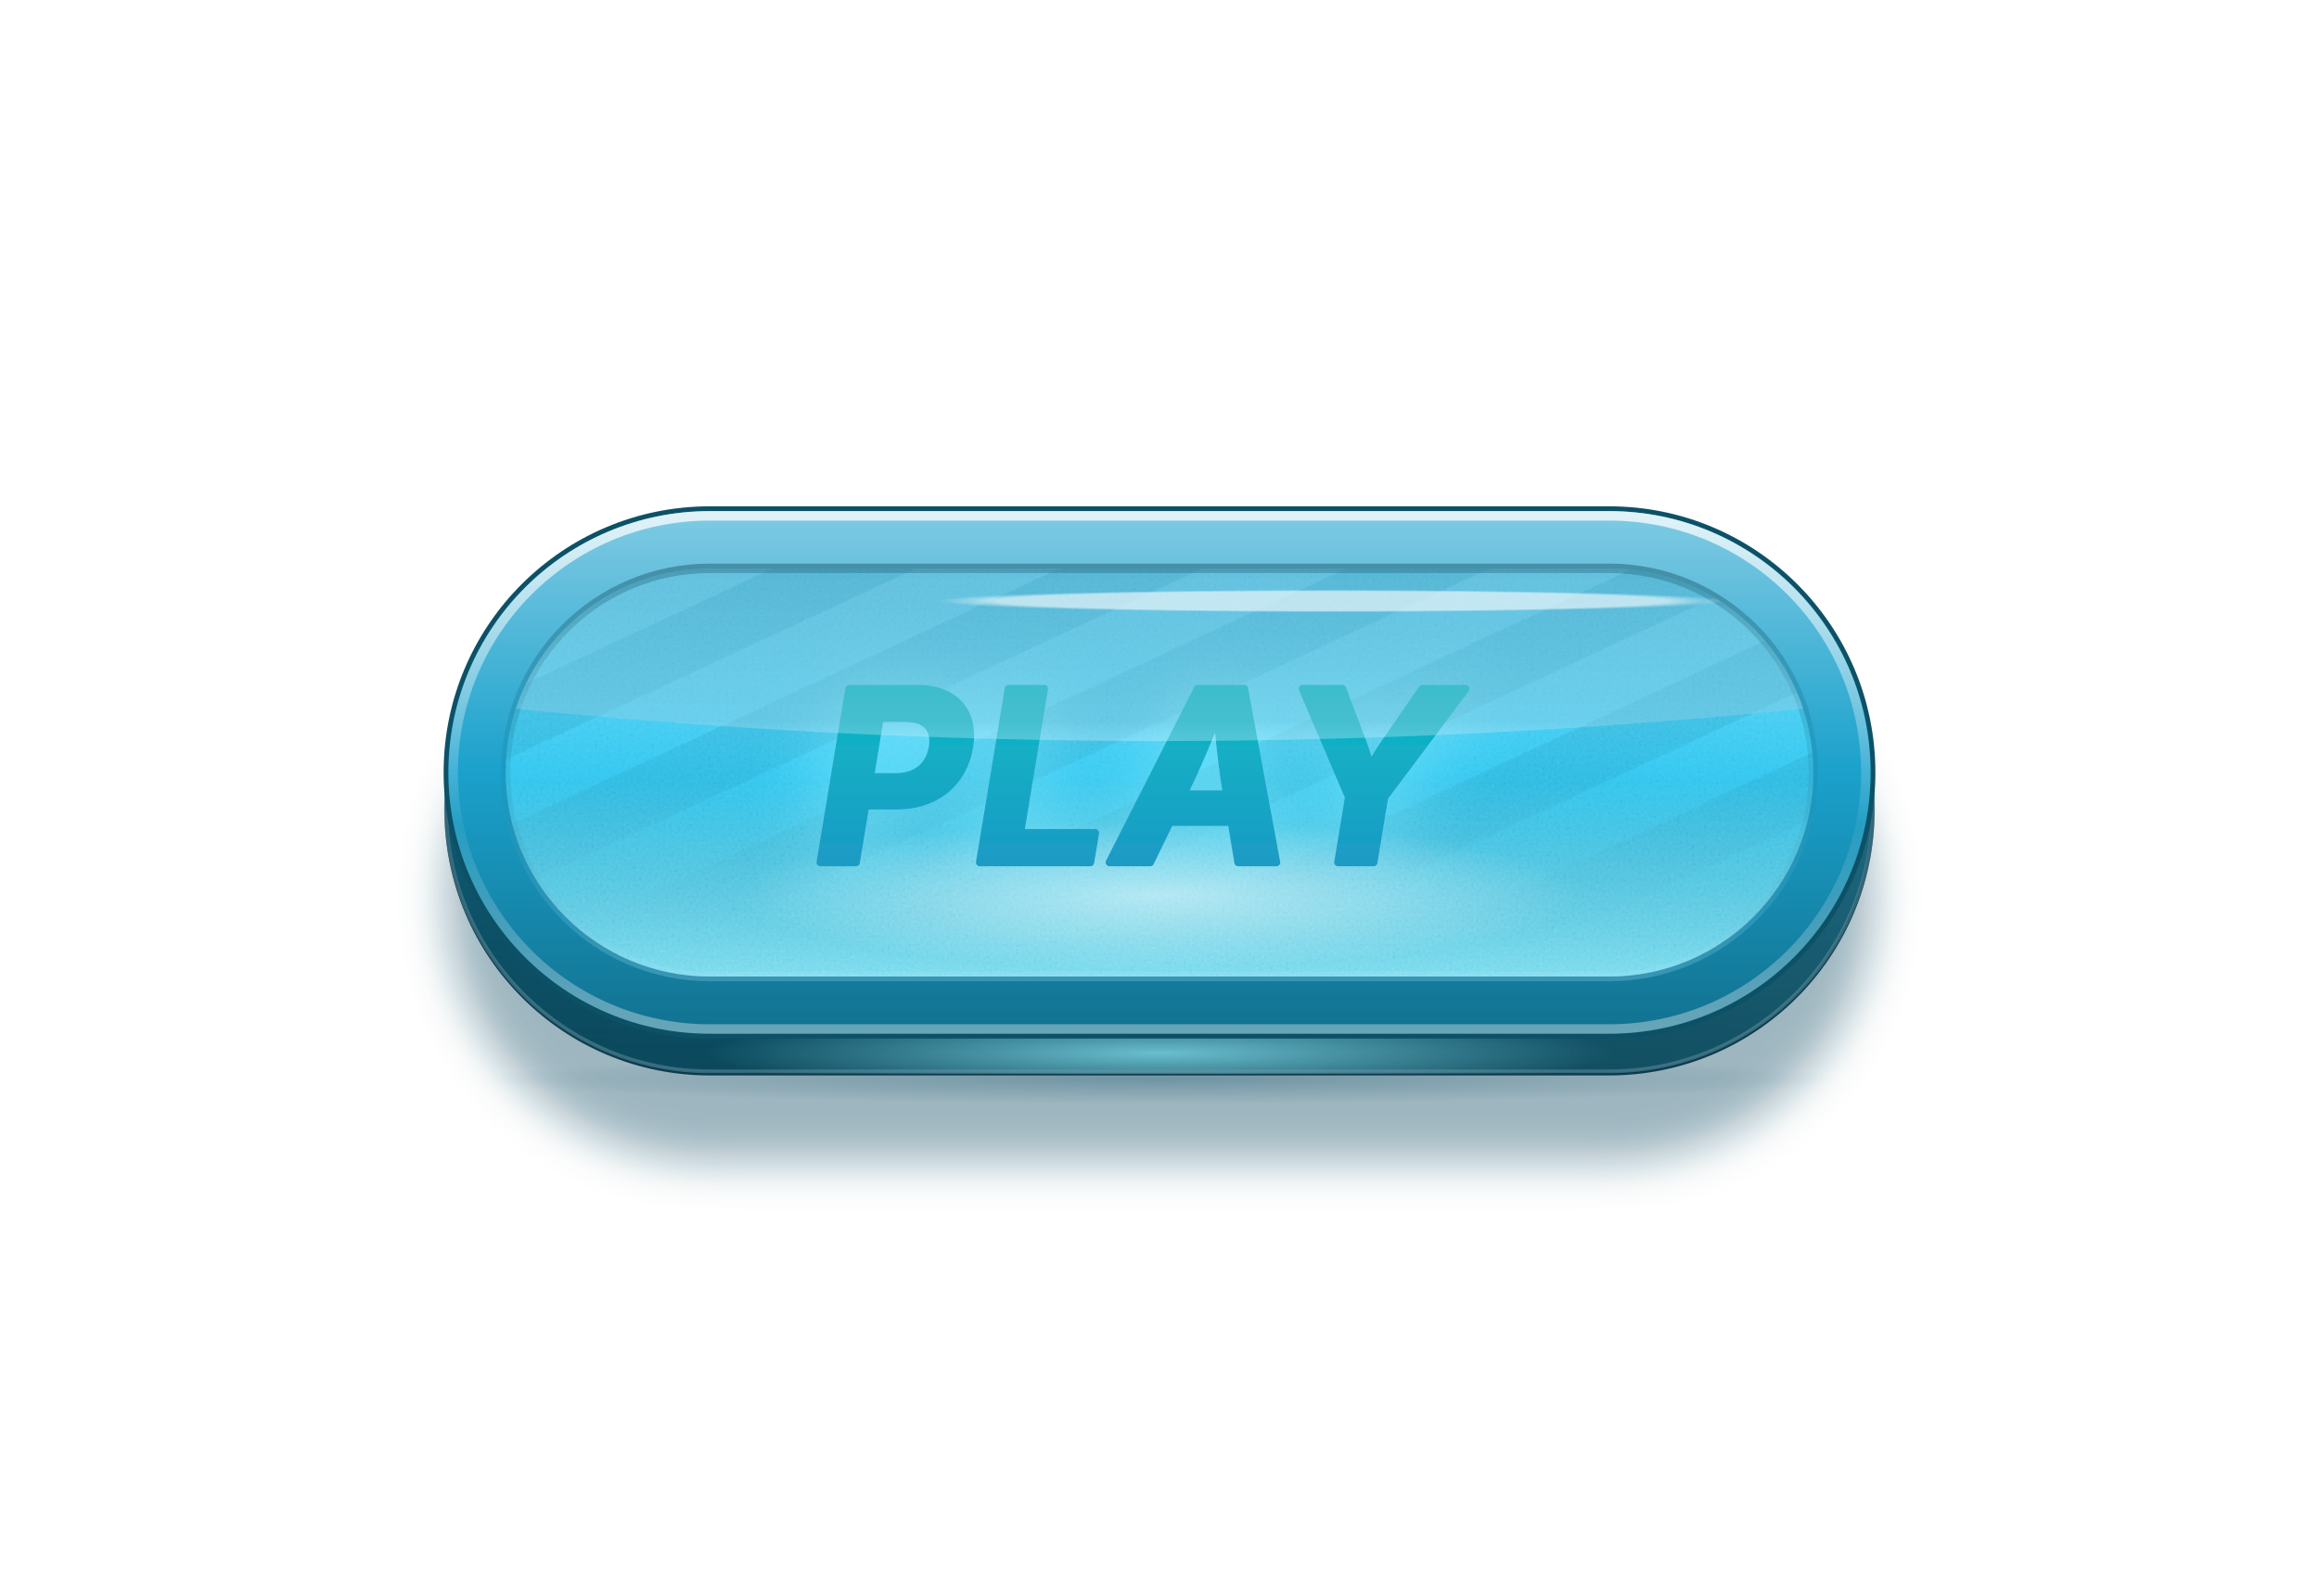
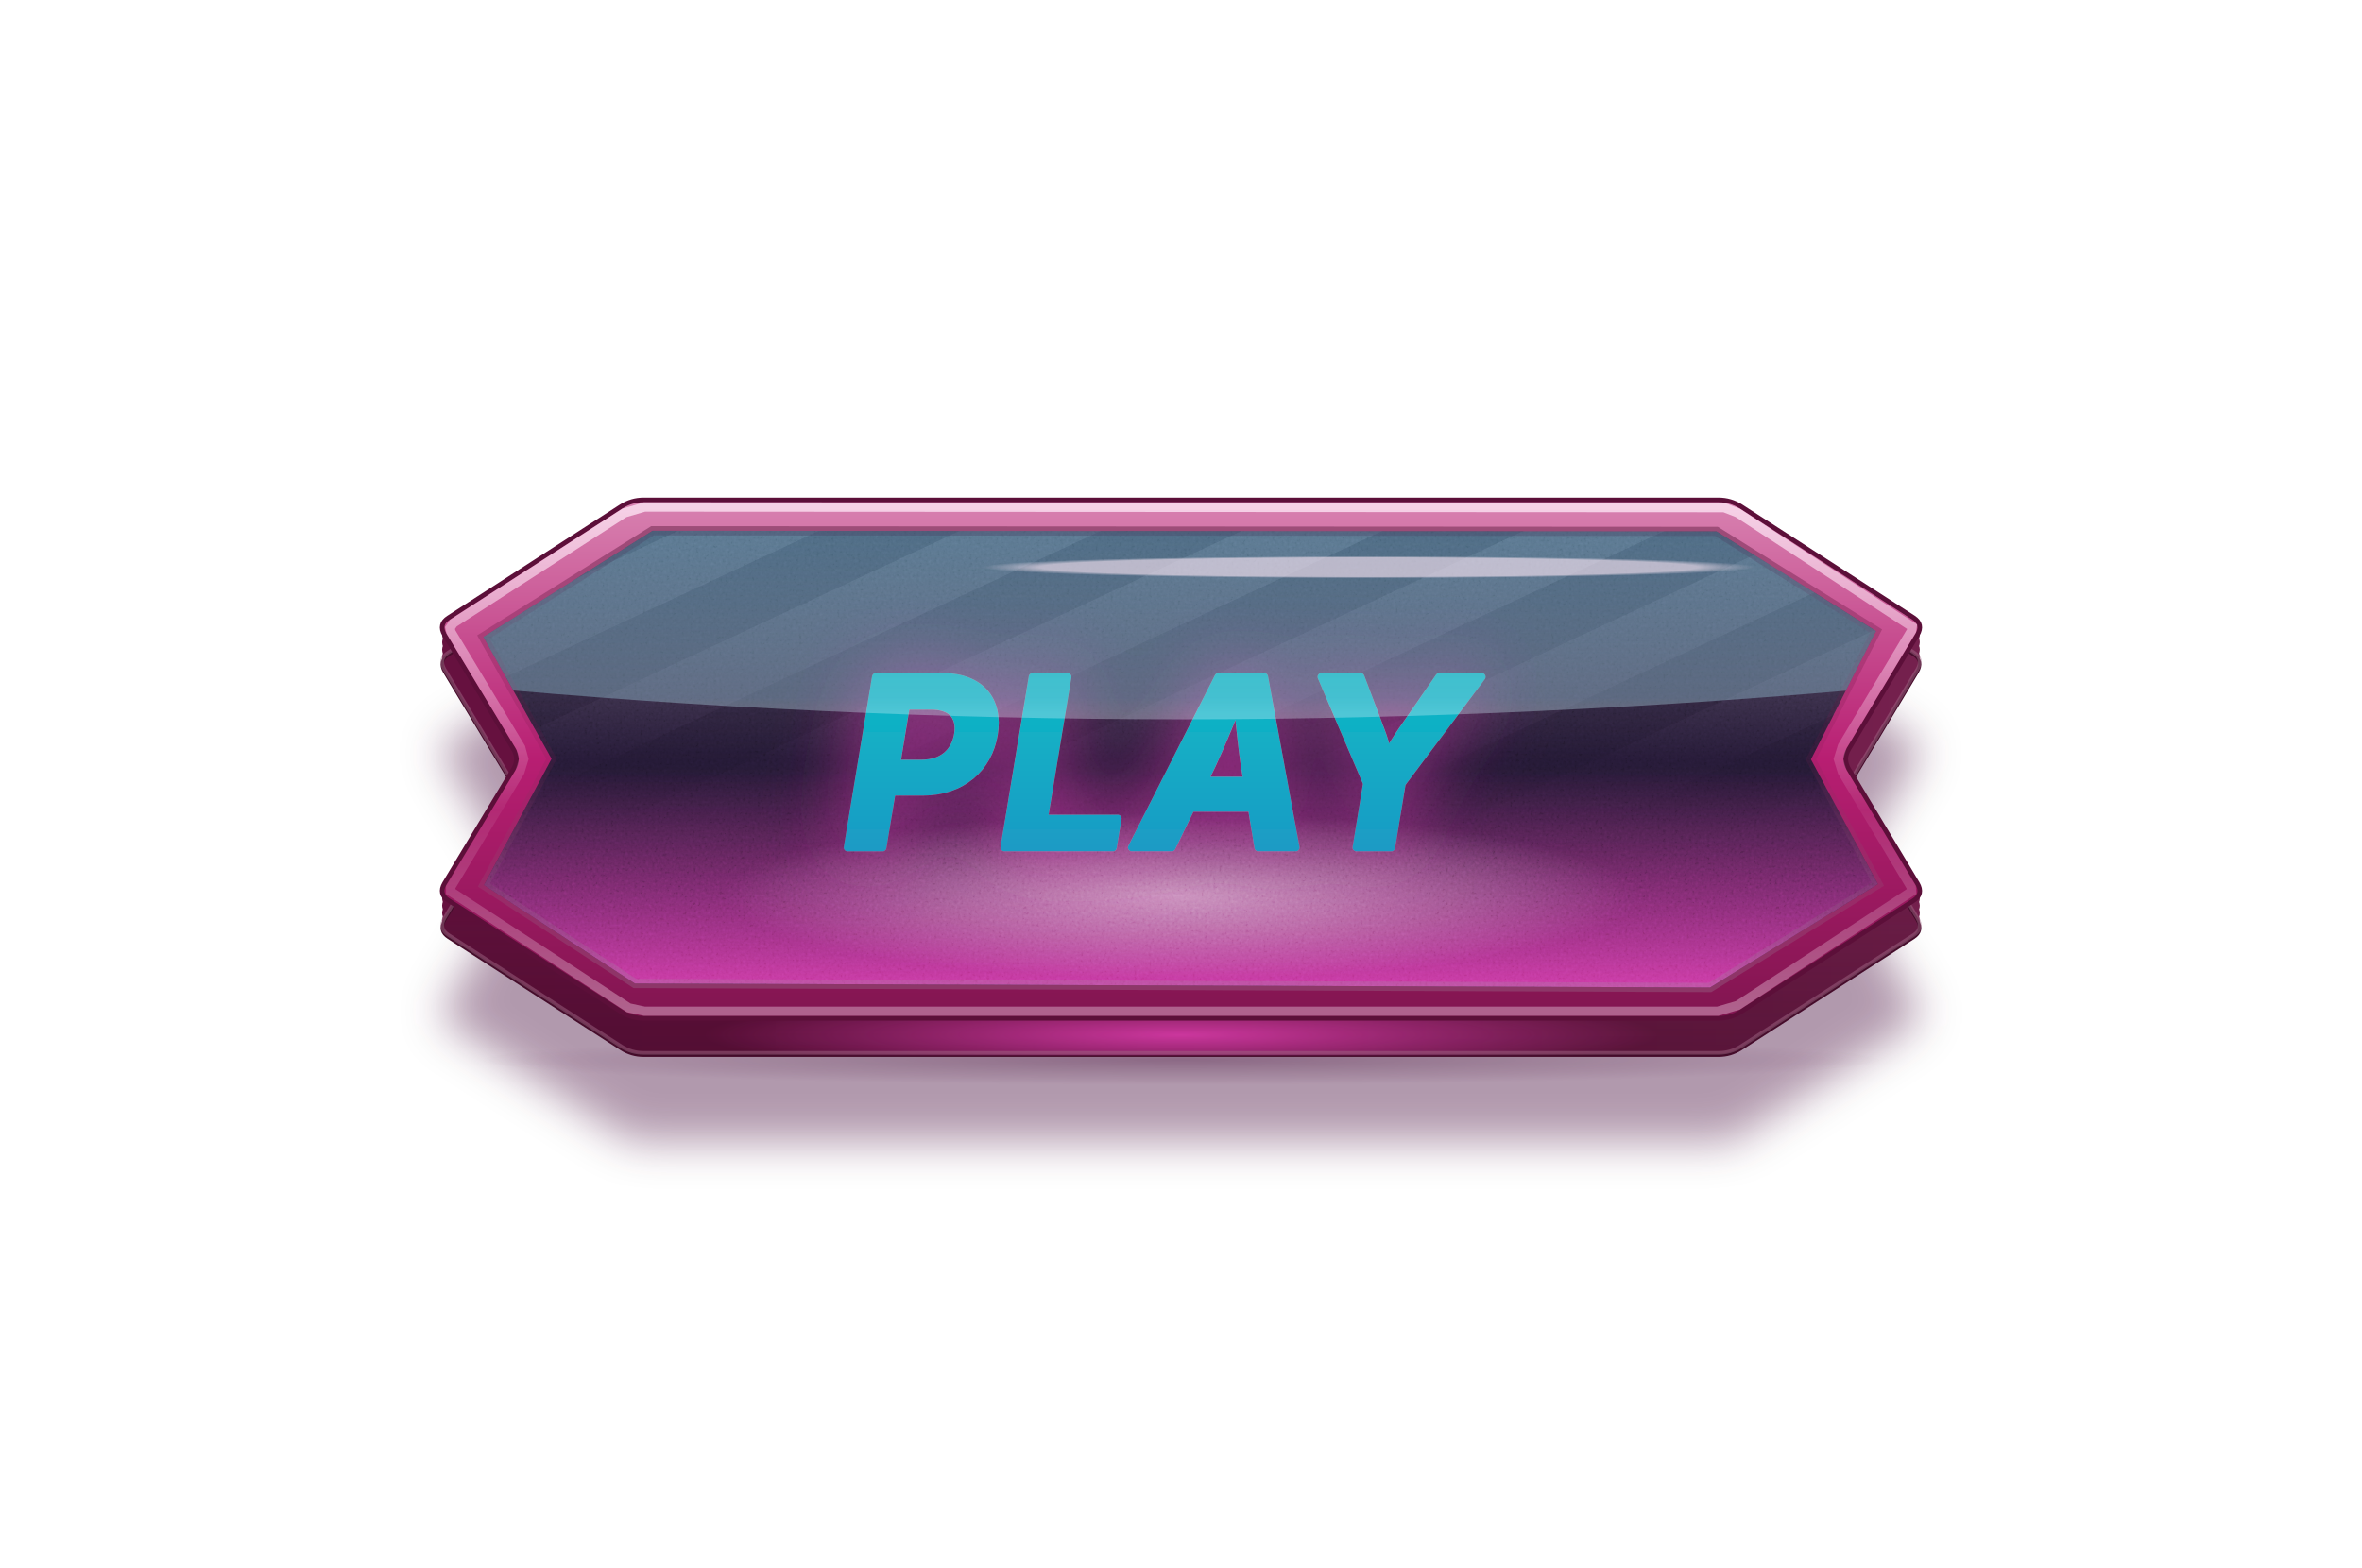
- <svg xmlns="http://www.w3.org/2000/svg" width="738.358" height="508" viewBox="-90 -90 738.358 508" font-family="'Russo One', Inter, sans-serif" data-shell="52.0 72.0 454.4 168.0" role="img" aria-label="PLAY, default state">
+ <svg xmlns="http://www.w3.org/2000/svg" width="765.238" height="508" viewBox="-90 -90 765.238 508" font-family="'Russo One', Inter, sans-serif" data-shell="52.0 72.0 481.2 168.0" role="img" aria-label="PLAY, default state">
  <defs>
    <linearGradient id="b23band" x1="0.500" y1="1.000" x2="0.500" y2="0.000">
-       <stop offset="0" stop-color="#12718f" />
-       <stop offset=".5" stop-color="#1aa1cc" />
-       <stop offset="1" stop-color="#81cbe3" />
+       <stop offset="0" stop-color="#811550" />
+       <stop offset=".5" stop-color="#b81e72" />
+       <stop offset="1" stop-color="#d883b1" />
    </linearGradient>
    <linearGradient id="b23ext" x1="1" y1="0.5" x2="0" y2="0.5">
-       <stop offset="0" stop-color="#1d687f" />
-       <stop offset="0.55" stop-color="#0f5e77" />
-       <stop offset="1" stop-color="#0e5971" />
+       <stop offset="0" stop-color="#74204d" />
+       <stop offset="0.55" stop-color="#6b1242" />
+       <stop offset="1" stop-color="#66113f" />
    </linearGradient>
    <linearGradient id="b23extv" x1="0" y1="0" x2="0" y2="1">
-       <stop offset="0.5" stop-color="#072a36" stop-opacity="0" />
-       <stop offset="1" stop-color="#072a36" stop-opacity="0.38" />
+       <stop offset="0.5" stop-color="#30081e" stop-opacity="0" />
+       <stop offset="1" stop-color="#30081e" stop-opacity="0.38" />
    </linearGradient>
    <radialGradient id="b23ct">
-       <stop offset="0" stop-color="#0A4A62" stop-opacity="1" />
-       <stop offset="1" stop-color="#0A4A62" stop-opacity="0" />
+       <stop offset="0" stop-color="#3D0430" stop-opacity="1" />
+       <stop offset="1" stop-color="#3D0430" stop-opacity="0" />
    </radialGradient>
    <clipPath id="b23ec">
-       <path d="M 136 36 H 422.358 A 84 84 0 0 1 506.358 120 V 120 A 84 84 0 0 1 422.358 204 H 136 A 84 84 0 0 1 52 120 V 120 A 84 84 0 0 1 136 36 Z" transform="translate(0 12.0)" />
+       <path d="M 111.3 38.1 Q 114.6 36.0 118.5 36.0 L 466.8 36.0 Q 470.7 36.0 474.0 38.1 L 530.0 74.2 Q 533.2 76.3 531.2 79.7 L 509.0 116.7 Q 507.0 120.0 509.0 123.3 L 531.2 160.3 Q 533.2 163.7 530.0 165.8 L 474.0 201.9 Q 470.7 204.0 466.8 204.0 L 118.5 204.0 Q 114.6 204.0 111.3 201.9 L 55.3 165.8 Q 52.0 163.7 54.0 160.3 L 76.3 123.3 Q 78.3 120.0 76.3 116.7 L 54.0 79.7 Q 52.0 76.3 55.3 74.2 Z" transform="translate(0 12.0)" />
    </clipPath>
    <radialGradient id="b23eg">
-       <stop offset="0" stop-color="#95f1ff" stop-opacity="1" />
-       <stop offset="1" stop-color="#95f1ff" stop-opacity="0" />
+       <stop offset="0" stop-color="#ff48cb" stop-opacity="1" />
+       <stop offset="1" stop-color="#ff48cb" stop-opacity="0" />
    </radialGradient>
    <pattern id="b23pt" width="38.6" height="38.6" patternUnits="userSpaceOnUse" patternTransform="rotate(65)">
-       <rect width="19.3" height="38.6" fill="#2ca0c1" />
+       <rect width="19.3" height="38.6" fill="#1f162d" />
    </pattern>
    <linearGradient id="b23rim" x1="0.500" y1="1.000" x2="0.500" y2="0.000">
-       <stop offset="0" stop-color="#ffffff" stop-opacity="0.45" />
-       <stop offset=".4" stop-color="#ffffff" stop-opacity="0.08" />
-       <stop offset="1" stop-color="#ffffff" stop-opacity="0.95" />
+       <stop offset="0" stop-color="#ffeaf7" stop-opacity="0.45" />
+       <stop offset=".4" stop-color="#ffeaf7" stop-opacity="0.08" />
+       <stop offset="1" stop-color="#ffeaf7" stop-opacity="0.95" />
    </linearGradient>
    <linearGradient id="b23face" x1="0.500" y1="1.000" x2="0.500" y2="0.000">
-       <stop offset="0" stop-color="#2893b1" />
-       <stop offset="0.50" stop-color="#37c8f1" />
-       <stop offset="1" stop-color="#79daf6" />
+       <stop offset="0" stop-color="#1d1429" />
+       <stop offset="0.50" stop-color="#271b38" />
+       <stop offset="1" stop-color="#6e667a" />
    </linearGradient>
    <linearGradient id="b23ie" x1="0.500" y1="1.000" x2="0.500" y2="0.000">
-       <stop offset="0" stop-color="rgba(165,230,249,0.55)" />
-       <stop offset=".55" stop-color="rgba(17,105,133,0.35)" />
-       <stop offset="1" stop-color="rgba(11,68,86,0.90)" />
+       <stop offset="0" stop-color="rgba(158,152,165,0.55)" />
+       <stop offset=".55" stop-color="rgba(120,20,74,0.35)" />
+       <stop offset="1" stop-color="rgba(77,13,48,0.90)" />
    </linearGradient>
    <linearGradient id="b23ig" x1="0.500" y1="1.000" x2="0.500" y2="0.000">
-       <stop offset="0" stop-color="#95f1ff" stop-opacity="0.78" />
-       <stop offset="0.48" stop-color="#95f1ff" stop-opacity="0" />
+       <stop offset="0" stop-color="#ff48cb" stop-opacity="0.78" />
+       <stop offset="0.48" stop-color="#ff48cb" stop-opacity="0" />
    </linearGradient>
    <linearGradient id="b23gl" x1="0" y1="0" x2="0" y2="1">
      <stop offset="0" stop-color="#3d97b6" stop-opacity="0.40" />
      <stop offset="0.89" stop-color="#9fd1e2" stop-opacity="0.38" />
      <stop offset="1" stop-color="#e1f7ff" stop-opacity="0.32" />
    </linearGradient>
    <radialGradient id="b23sp">
-       <stop offset="0" stop-color="#ffffff" stop-opacity="1" />
-       <stop offset="0.85" stop-color="#ffffff" stop-opacity="1" />
-       <stop offset="0.92" stop-color="#ffffff" stop-opacity="0.50" />
-       <stop offset="1" stop-color="#ffffff" stop-opacity="0" />
+       <stop offset="0" stop-color="#ffeaf7" stop-opacity="1" />
+       <stop offset="0.85" stop-color="#ffeaf7" stop-opacity="1" />
+       <stop offset="0.92" stop-color="#ffeaf7" stop-opacity="0.50" />
+       <stop offset="1" stop-color="#ffeaf7" stop-opacity="0" />
    </radialGradient>
    <radialGradient id="b23bl">
-       <stop offset="0" stop-color="#ffffff" stop-opacity="1" />
-       <stop offset="1" stop-color="#ffffff" stop-opacity="0" />
+       <stop offset="0" stop-color="#ffeaf7" stop-opacity="1" />
+       <stop offset="1" stop-color="#ffeaf7" stop-opacity="0" />
    </radialGradient>
    <linearGradient id="b23tg" x1="0" y1="0" x2="0" y2="1">
      <stop offset="0" stop-color="#0db9c5" />
      <stop offset="1" stop-color="#1b9bc5" />
    </linearGradient>
    <filter id="b23tf" x="-70%" y="-70%" width="240%" height="240%" color-interpolation-filters="sRGB">
      <feDropShadow dx="-0.0" dy="4.5" stdDeviation="0.3" flood-color="#FFFFFF" flood-opacity="0.52" />
      <feDropShadow dx="0.0" dy="-4.5" stdDeviation="0.3" flood-color="#04080E" flood-opacity="0.44" />
-       <feDropShadow dx="0.0" dy="5.7" stdDeviation="1.4" flood-color="#659db3" flood-opacity="0.45" />
-       <feDropShadow dx="0" dy="0" stdDeviation="4.5" flood-color="#8FF0FF" flood-opacity="1.00" />
-       <feDropShadow dx="0" dy="0" stdDeviation="12.0" flood-color="#8FF0FF" flood-opacity="0.60" />
+       <feDropShadow dx="0.0" dy="5.7" stdDeviation="1.4" flood-color="#440729" flood-opacity="0.45" />
+       <feDropShadow dx="0" dy="0" stdDeviation="4.5" flood-color="#FF3EC8" flood-opacity="1.00" />
+       <feDropShadow dx="0" dy="0" stdDeviation="12.0" flood-color="#FF3EC8" flood-opacity="0.60" />
    </filter>
    <clipPath id="b23fc">
-       <path d="M 136 55 H 422.358 A 65 65 0 0 1 487.358 120 V 120 A 65 65 0 0 1 422.358 185 H 136 A 65 65 0 0 1 71 120 V 120 A 65 65 0 0 1 136 55 Z" />
+       <path d="M 466.1 46.2 L 517.8 78.5 L 496.7 120.1 L 518.4 160.5 L 464 194 L 115.7 192.7 L 66.8 160.8 L 88.7 119.9 L 66.6 80.4 L 121.4 46 Z" />
    </clipPath>
    <clipPath id="b23oc">
-       <path d="M 136 36 H 422.358 A 84 84 0 0 1 506.358 120 V 120 A 84 84 0 0 1 422.358 204 H 136 A 84 84 0 0 1 52 120 V 120 A 84 84 0 0 1 136 36 Z" />
+       <path d="M 111.3 38.1 Q 114.6 36.0 118.5 36.0 L 466.8 36.0 Q 470.7 36.0 474.0 38.1 L 530.0 74.2 Q 533.2 76.3 531.2 79.7 L 509.0 116.7 Q 507.0 120.0 509.0 123.3 L 531.2 160.3 Q 533.2 163.7 530.0 165.8 L 474.0 201.9 Q 470.7 204.0 466.8 204.0 L 118.5 204.0 Q 114.6 204.0 111.3 201.9 L 55.3 165.8 Q 52.0 163.7 54.0 160.3 L 76.3 123.3 Q 78.3 120.0 76.3 116.7 L 54.0 79.7 Q 52.0 76.3 55.3 74.2 Z" />
    </clipPath>
    <filter id="b23sb" x="-40%" y="-40%" width="180%" height="180%">
      <feGaussianBlur stdDeviation="7.0" />
    </filter>
    <filter id="b23nz" x="-5%" y="-5%" width="110%" height="110%">
      <feTurbulence type="fractalNoise" baseFrequency="1.05" numOctaves="2" seed="7" stitchTiles="stitch" />
      <feColorMatrix type="saturate" values="0" />
      <feComponentTransfer>
        <feFuncR type="linear" slope="2.6" intercept="-0.8" />
        <feFuncG type="linear" slope="2.6" intercept="-0.8" />
        <feFuncB type="linear" slope="2.6" intercept="-0.8" />
      </feComponentTransfer>
    </filter>
  </defs>
  <g opacity="1.00" transform="translate(0 36.0)">
    <g id="b23_cast-shadow">
-       <path d="M 136 36 H 422.358 A 84 84 0 0 1 506.358 120 V 120 A 84 84 0 0 1 422.358 204 H 136 A 84 84 0 0 1 52 120 V 120 A 84 84 0 0 1 136 36 Z" transform="translate(-0.0 40.0)" fill="#0A4A62" opacity="0.40" filter="url(#b23sb)" />
+       <path d="M 111.3 38.1 Q 114.6 36.0 118.5 36.0 L 466.8 36.0 Q 470.7 36.0 474.0 38.1 L 530.0 74.2 Q 533.2 76.3 531.2 79.7 L 509.0 116.7 Q 507.0 120.0 509.0 123.3 L 531.2 160.3 Q 533.2 163.7 530.0 165.8 L 474.0 201.9 Q 470.7 204.0 466.8 204.0 L 118.5 204.0 Q 114.6 204.0 111.3 201.9 L 55.3 165.8 Q 52.0 163.7 54.0 160.3 L 76.3 123.3 Q 78.3 120.0 76.3 116.7 L 54.0 79.7 Q 52.0 76.3 55.3 74.2 Z" transform="translate(-0.0 40.0)" fill="#3D0430" opacity="0.40" filter="url(#b23sb)" />
    </g>
    <g id="b23_contact-shadow">
-       <ellipse cx="279.2" cy="217.5" rx="213.5" ry="8.1" fill="url(#b23ct)" opacity="0.32" />
+       <ellipse cx="292.6" cy="217.5" rx="226.2" ry="8.1" fill="url(#b23ct)" opacity="0.32" />
    </g>
    <g transform="translate(0 0)">
      <g id="b23_extrusion">
        <g>
-           <path d="M 136 36 H 422.358 A 84 84 0 0 1 506.358 120 V 120 A 84 84 0 0 1 422.358 204 H 136 A 84 84 0 0 1 52 120 V 120 A 84 84 0 0 1 136 36 Z" transform="translate(0 2.4)" fill="url(#b23ext)" />
-           <path d="M 136 36 H 422.358 A 84 84 0 0 1 506.358 120 V 120 A 84 84 0 0 1 422.358 204 H 136 A 84 84 0 0 1 52 120 V 120 A 84 84 0 0 1 136 36 Z" transform="translate(0 4.8)" fill="url(#b23ext)" />
-           <path d="M 136 36 H 422.358 A 84 84 0 0 1 506.358 120 V 120 A 84 84 0 0 1 422.358 204 H 136 A 84 84 0 0 1 52 120 V 120 A 84 84 0 0 1 136 36 Z" transform="translate(0 7.2)" fill="url(#b23ext)" />
-           <path d="M 136 36 H 422.358 A 84 84 0 0 1 506.358 120 V 120 A 84 84 0 0 1 422.358 204 H 136 A 84 84 0 0 1 52 120 V 120 A 84 84 0 0 1 136 36 Z" transform="translate(0 9.6)" fill="url(#b23ext)" />
-           <path d="M 136 36 H 422.358 A 84 84 0 0 1 506.358 120 V 120 A 84 84 0 0 1 422.358 204 H 136 A 84 84 0 0 1 52 120 V 120 A 84 84 0 0 1 136 36 Z" transform="translate(0 12.0)" fill="url(#b23ext)" stroke="#0a3d4d" stroke-width="1" />
-           <path d="M 136 36 H 422.358 A 84 84 0 0 1 506.358 120 V 120 A 84 84 0 0 1 422.358 204 H 136 A 84 84 0 0 1 52 120 V 120 A 84 84 0 0 1 136 36 Z" transform="translate(0 12.0)" fill="url(#b23extv)" />
+           <path d="M 111.3 38.1 Q 114.6 36.0 118.5 36.0 L 466.8 36.0 Q 470.7 36.0 474.0 38.1 L 530.0 74.2 Q 533.2 76.3 531.2 79.7 L 509.0 116.7 Q 507.0 120.0 509.0 123.3 L 531.2 160.3 Q 533.2 163.7 530.0 165.8 L 474.0 201.9 Q 470.7 204.0 466.8 204.0 L 118.5 204.0 Q 114.6 204.0 111.3 201.9 L 55.3 165.8 Q 52.0 163.7 54.0 160.3 L 76.3 123.3 Q 78.3 120.0 76.3 116.7 L 54.0 79.7 Q 52.0 76.3 55.3 74.2 Z" transform="translate(0 2.4)" fill="url(#b23ext)" />
+           <path d="M 111.3 38.1 Q 114.6 36.0 118.5 36.0 L 466.8 36.0 Q 470.7 36.0 474.0 38.1 L 530.0 74.2 Q 533.2 76.3 531.2 79.7 L 509.0 116.7 Q 507.0 120.0 509.0 123.3 L 531.2 160.3 Q 533.2 163.7 530.0 165.8 L 474.0 201.9 Q 470.7 204.0 466.8 204.0 L 118.5 204.0 Q 114.6 204.0 111.3 201.9 L 55.3 165.8 Q 52.0 163.7 54.0 160.3 L 76.3 123.3 Q 78.3 120.0 76.3 116.7 L 54.0 79.7 Q 52.0 76.3 55.3 74.2 Z" transform="translate(0 4.8)" fill="url(#b23ext)" />
+           <path d="M 111.3 38.1 Q 114.6 36.0 118.5 36.0 L 466.8 36.0 Q 470.7 36.0 474.0 38.1 L 530.0 74.2 Q 533.2 76.3 531.2 79.7 L 509.0 116.7 Q 507.0 120.0 509.0 123.3 L 531.2 160.3 Q 533.2 163.7 530.0 165.8 L 474.0 201.9 Q 470.7 204.0 466.8 204.0 L 118.5 204.0 Q 114.6 204.0 111.3 201.9 L 55.3 165.8 Q 52.0 163.7 54.0 160.3 L 76.3 123.3 Q 78.3 120.0 76.3 116.7 L 54.0 79.7 Q 52.0 76.3 55.3 74.2 Z" transform="translate(0 7.2)" fill="url(#b23ext)" />
+           <path d="M 111.3 38.1 Q 114.6 36.0 118.5 36.0 L 466.8 36.0 Q 470.7 36.0 474.0 38.1 L 530.0 74.2 Q 533.2 76.3 531.2 79.7 L 509.0 116.7 Q 507.0 120.0 509.0 123.3 L 531.2 160.3 Q 533.2 163.7 530.0 165.8 L 474.0 201.9 Q 470.7 204.0 466.8 204.0 L 118.5 204.0 Q 114.6 204.0 111.3 201.9 L 55.3 165.8 Q 52.0 163.7 54.0 160.3 L 76.3 123.3 Q 78.3 120.0 76.3 116.7 L 54.0 79.7 Q 52.0 76.3 55.3 74.2 Z" transform="translate(0 9.6)" fill="url(#b23ext)" />
+           <path d="M 111.3 38.1 Q 114.6 36.0 118.5 36.0 L 466.8 36.0 Q 470.7 36.0 474.0 38.1 L 530.0 74.2 Q 533.2 76.3 531.2 79.7 L 509.0 116.7 Q 507.0 120.0 509.0 123.3 L 531.2 160.3 Q 533.2 163.7 530.0 165.8 L 474.0 201.9 Q 470.7 204.0 466.8 204.0 L 118.5 204.0 Q 114.6 204.0 111.3 201.9 L 55.3 165.8 Q 52.0 163.7 54.0 160.3 L 76.3 123.3 Q 78.3 120.0 76.3 116.7 L 54.0 79.7 Q 52.0 76.3 55.3 74.2 Z" transform="translate(0 12.0)" fill="url(#b23ext)" stroke="#460c2b" stroke-width="1" />
+           <path d="M 111.3 38.1 Q 114.6 36.0 118.5 36.0 L 466.8 36.0 Q 470.7 36.0 474.0 38.1 L 530.0 74.2 Q 533.2 76.3 531.2 79.7 L 509.0 116.7 Q 507.0 120.0 509.0 123.3 L 531.2 160.3 Q 533.2 163.7 530.0 165.8 L 474.0 201.9 Q 470.7 204.0 466.8 204.0 L 118.5 204.0 Q 114.6 204.0 111.3 201.9 L 55.3 165.8 Q 52.0 163.7 54.0 160.3 L 76.3 123.3 Q 78.3 120.0 76.3 116.7 L 54.0 79.7 Q 52.0 76.3 55.3 74.2 Z" transform="translate(0 12.0)" fill="url(#b23extv)" />
          <g clip-path="url(#b23ec)">
-             <ellipse cx="279.2" cy="209.4" rx="145.4" ry="13.2" fill="url(#b23eg)" opacity="0.69" />
+             <ellipse cx="292.6" cy="209.4" rx="154.0" ry="13.2" fill="url(#b23eg)" opacity="0.69" />
          </g>
-           <path d="M 136 36 H 422.358 A 84 84 0 0 1 506.358 120 V 120 A 84 84 0 0 1 422.358 204 H 136 A 84 84 0 0 1 52 120 V 120 A 84 84 0 0 1 136 36 Z" transform="translate(0 11.2)" fill="none" stroke="#6a9bab" stroke-width="1.2" opacity="0.45" />
+           <path d="M 111.3 38.1 Q 114.6 36.0 118.5 36.0 L 466.8 36.0 Q 470.7 36.0 474.0 38.1 L 530.0 74.2 Q 533.2 76.3 531.2 79.7 L 509.0 116.7 Q 507.0 120.0 509.0 123.3 L 531.2 160.3 Q 533.2 163.7 530.0 165.8 L 474.0 201.9 Q 470.7 204.0 466.8 204.0 L 118.5 204.0 Q 114.6 204.0 111.3 201.9 L 55.3 165.8 Q 52.0 163.7 54.0 160.3 L 76.3 123.3 Q 78.3 120.0 76.3 116.7 L 54.0 79.7 Q 52.0 76.3 55.3 74.2 Z" transform="translate(0 11.2)" fill="none" stroke="#a36c8a" stroke-width="1.2" opacity="0.45" />
        </g>
      </g>
      <g id="b23_shell" opacity="1.00">
-         <path d="M 136 36 H 422.358 A 84 84 0 0 1 506.358 120 V 120 A 84 84 0 0 1 422.358 204 H 136 A 84 84 0 0 1 52 120 V 120 A 84 84 0 0 1 136 36 Z" fill="url(#b23band)" stroke="#0d5166" stroke-width="1.5" />
-         <path d="M 136 38.3 H 422.358 A 81.7 81.7 0 0 1 504.058 120 V 120 A 81.7 81.7 0 0 1 422.358 201.7 H 136 A 81.7 81.7 0 0 1 54.3 120 V 120 A 81.7 81.7 0 0 1 136 38.3 Z" fill="none" stroke="url(#b23rim)" stroke-width="3.0" opacity="0.80" />
+         <path d="M 111.3 38.1 Q 114.6 36.0 118.5 36.0 L 466.8 36.0 Q 470.7 36.0 474.0 38.1 L 530.0 74.2 Q 533.2 76.3 531.2 79.7 L 509.0 116.7 Q 507.0 120.0 509.0 123.3 L 531.2 160.3 Q 533.2 163.7 530.0 165.8 L 474.0 201.9 Q 470.7 204.0 466.8 204.0 L 118.5 204.0 Q 114.6 204.0 111.3 201.9 L 55.3 165.8 Q 52.0 163.7 54.0 160.3 L 76.3 123.3 Q 78.3 120.0 76.3 116.7 L 54.0 79.7 Q 52.0 76.3 55.3 74.2 Z" fill="url(#b23band)" stroke="#5c0f39" stroke-width="1.5" />
+         <path d="M 468.6 38.5 L 473 40.2 L 529.5 77.1 L 529.3 78.4 L 506.9 115.8 L 505.6 120 L 506.9 124.2 L 529.2 161.5 L 529.3 162.9 L 473 199.8 L 466.5 201.7 L 118.8 201.7 L 113.7 200.6 L 56 162.9 L 56 161.5 L 78.4 124.2 L 79.7 120 L 78.7 116.3 L 56.1 78.8 L 55.8 77.5 L 56.9 75.9 L 112.3 40.2 L 118.8 38.3 Z" fill="none" stroke="url(#b23rim)" stroke-width="3.0" opacity="0.80" />
      </g>
      <g data-oclip="1" clip-path="url(#b23oc)">
        <g id="b23_face" opacity="1.00">
-           <path d="M 136 55 H 422.358 A 65 65 0 0 1 487.358 120 V 120 A 65 65 0 0 1 422.358 185 H 136 A 65 65 0 0 1 71 120 V 120 A 65 65 0 0 1 136 55 Z" fill="url(#b23face)" />
+           <path d="M 466.1 46.2 L 517.8 78.5 L 496.7 120.1 L 518.4 160.5 L 464 194 L 115.7 192.7 L 66.8 160.8 L 88.7 119.9 L 66.6 80.4 L 121.4 46 Z" fill="url(#b23face)" />
          <g clip-path="url(#b23fc)">
-             <rect x="51" y="35" width="456.358" height="170" fill="url(#b23pt)" opacity="0.26" />
-             <path d="M 136 55 H 422.358 A 65 65 0 0 1 487.358 120 V 120 A 65 65 0 0 1 422.358 185 H 136 A 65 65 0 0 1 71 120 V 120 A 65 65 0 0 1 136 55 Z" fill="url(#b23ig)" />
-             <ellipse cx="279.2" cy="159.0" rx="134.1" ry="23.7" fill="url(#b23bl)" opacity="0.55" />
-             <rect x="71" y="55" width="416.358" height="130" filter="url(#b23nz)" opacity="0.15" style="mix-blend-mode:overlay" />
+             <rect x="42" y="26" width="501.238" height="188" fill="url(#b23pt)" opacity="0.26" />
+             <path d="M 466.1 46.2 L 517.8 78.5 L 496.7 120.1 L 518.4 160.5 L 464 194 L 115.7 192.7 L 66.8 160.8 L 88.7 119.9 L 66.6 80.4 L 121.4 46 Z" fill="url(#b23ig)" />
+             <ellipse cx="292.6" cy="164.4" rx="148.5" ry="26.9" fill="url(#b23bl)" opacity="0.55" />
+             <rect x="62" y="46" width="461.238" height="148" filter="url(#b23nz)" opacity="0.15" style="mix-blend-mode:overlay" />
          </g>
-           <path d="M 136 55 H 422.358 A 65 65 0 0 1 487.358 120 V 120 A 65 65 0 0 1 422.358 185 H 136 A 65 65 0 0 1 71 120 V 120 A 65 65 0 0 1 136 55 Z" fill="none" stroke="url(#b23ie)" stroke-width="3.0" opacity="0.45" />
+           <path d="M 466.1 46.2 L 517.8 78.5 L 496.7 120.1 L 518.4 160.5 L 464 194 L 115.7 192.7 L 66.8 160.8 L 88.7 119.9 L 66.6 80.4 L 121.4 46 Z" fill="none" stroke="url(#b23ie)" stroke-width="3.0" opacity="0.45" />
        </g>
        <g id="b23_content" opacity="1.00">
-           <text x="271.2" y="121.0" font-size="76.0" font-weight="700" font-style="italic" letter-spacing="0.020em" fill="url(#b23tg)" stroke="url(#b23tg)" stroke-width="2.5" stroke-linejoin="round" paint-order="stroke" text-anchor="middle" dominant-baseline="central" filter="url(#b23tf)">PLAY</text>
+           <text x="284.6" y="121.0" font-size="76.0" font-weight="700" font-style="italic" letter-spacing="0.020em" fill="url(#b23tg)" stroke="url(#b23tg)" stroke-width="2.5" stroke-linejoin="round" paint-order="stroke" text-anchor="middle" dominant-baseline="central" filter="url(#b23tf)">PLAY</text>
        </g>
        <g id="b23_gloss" opacity="1.00" clip-path="url(#b23fc)">
-           <path d="M 69 53 H 489.358 V 99.2 Q 279.2 120.8 69 99.2 Z" fill="url(#b23gl)" />
+           <path d="M 60 44 H 525.238 V 96.3 Q 292.6 117.9 60 96.3 Z" fill="url(#b23gl)" />
        </g>
        <g id="b23_specular" opacity="1.00" clip-path="url(#b23fc)">
-           <g transform="rotate(0.0 334.1 65.4)">
-             <ellipse cx="334.1" cy="65.4" rx="126.0" ry="3.6" fill="url(#b23sp)" opacity="0.60" />
+           <g transform="rotate(0.0 353.5 57.8)">
+             <ellipse cx="353.5" cy="57.8" rx="126.0" ry="3.6" fill="url(#b23sp)" opacity="0.60" />
          </g>
        </g>
      </g>
    </g>
  </g>
</svg>
